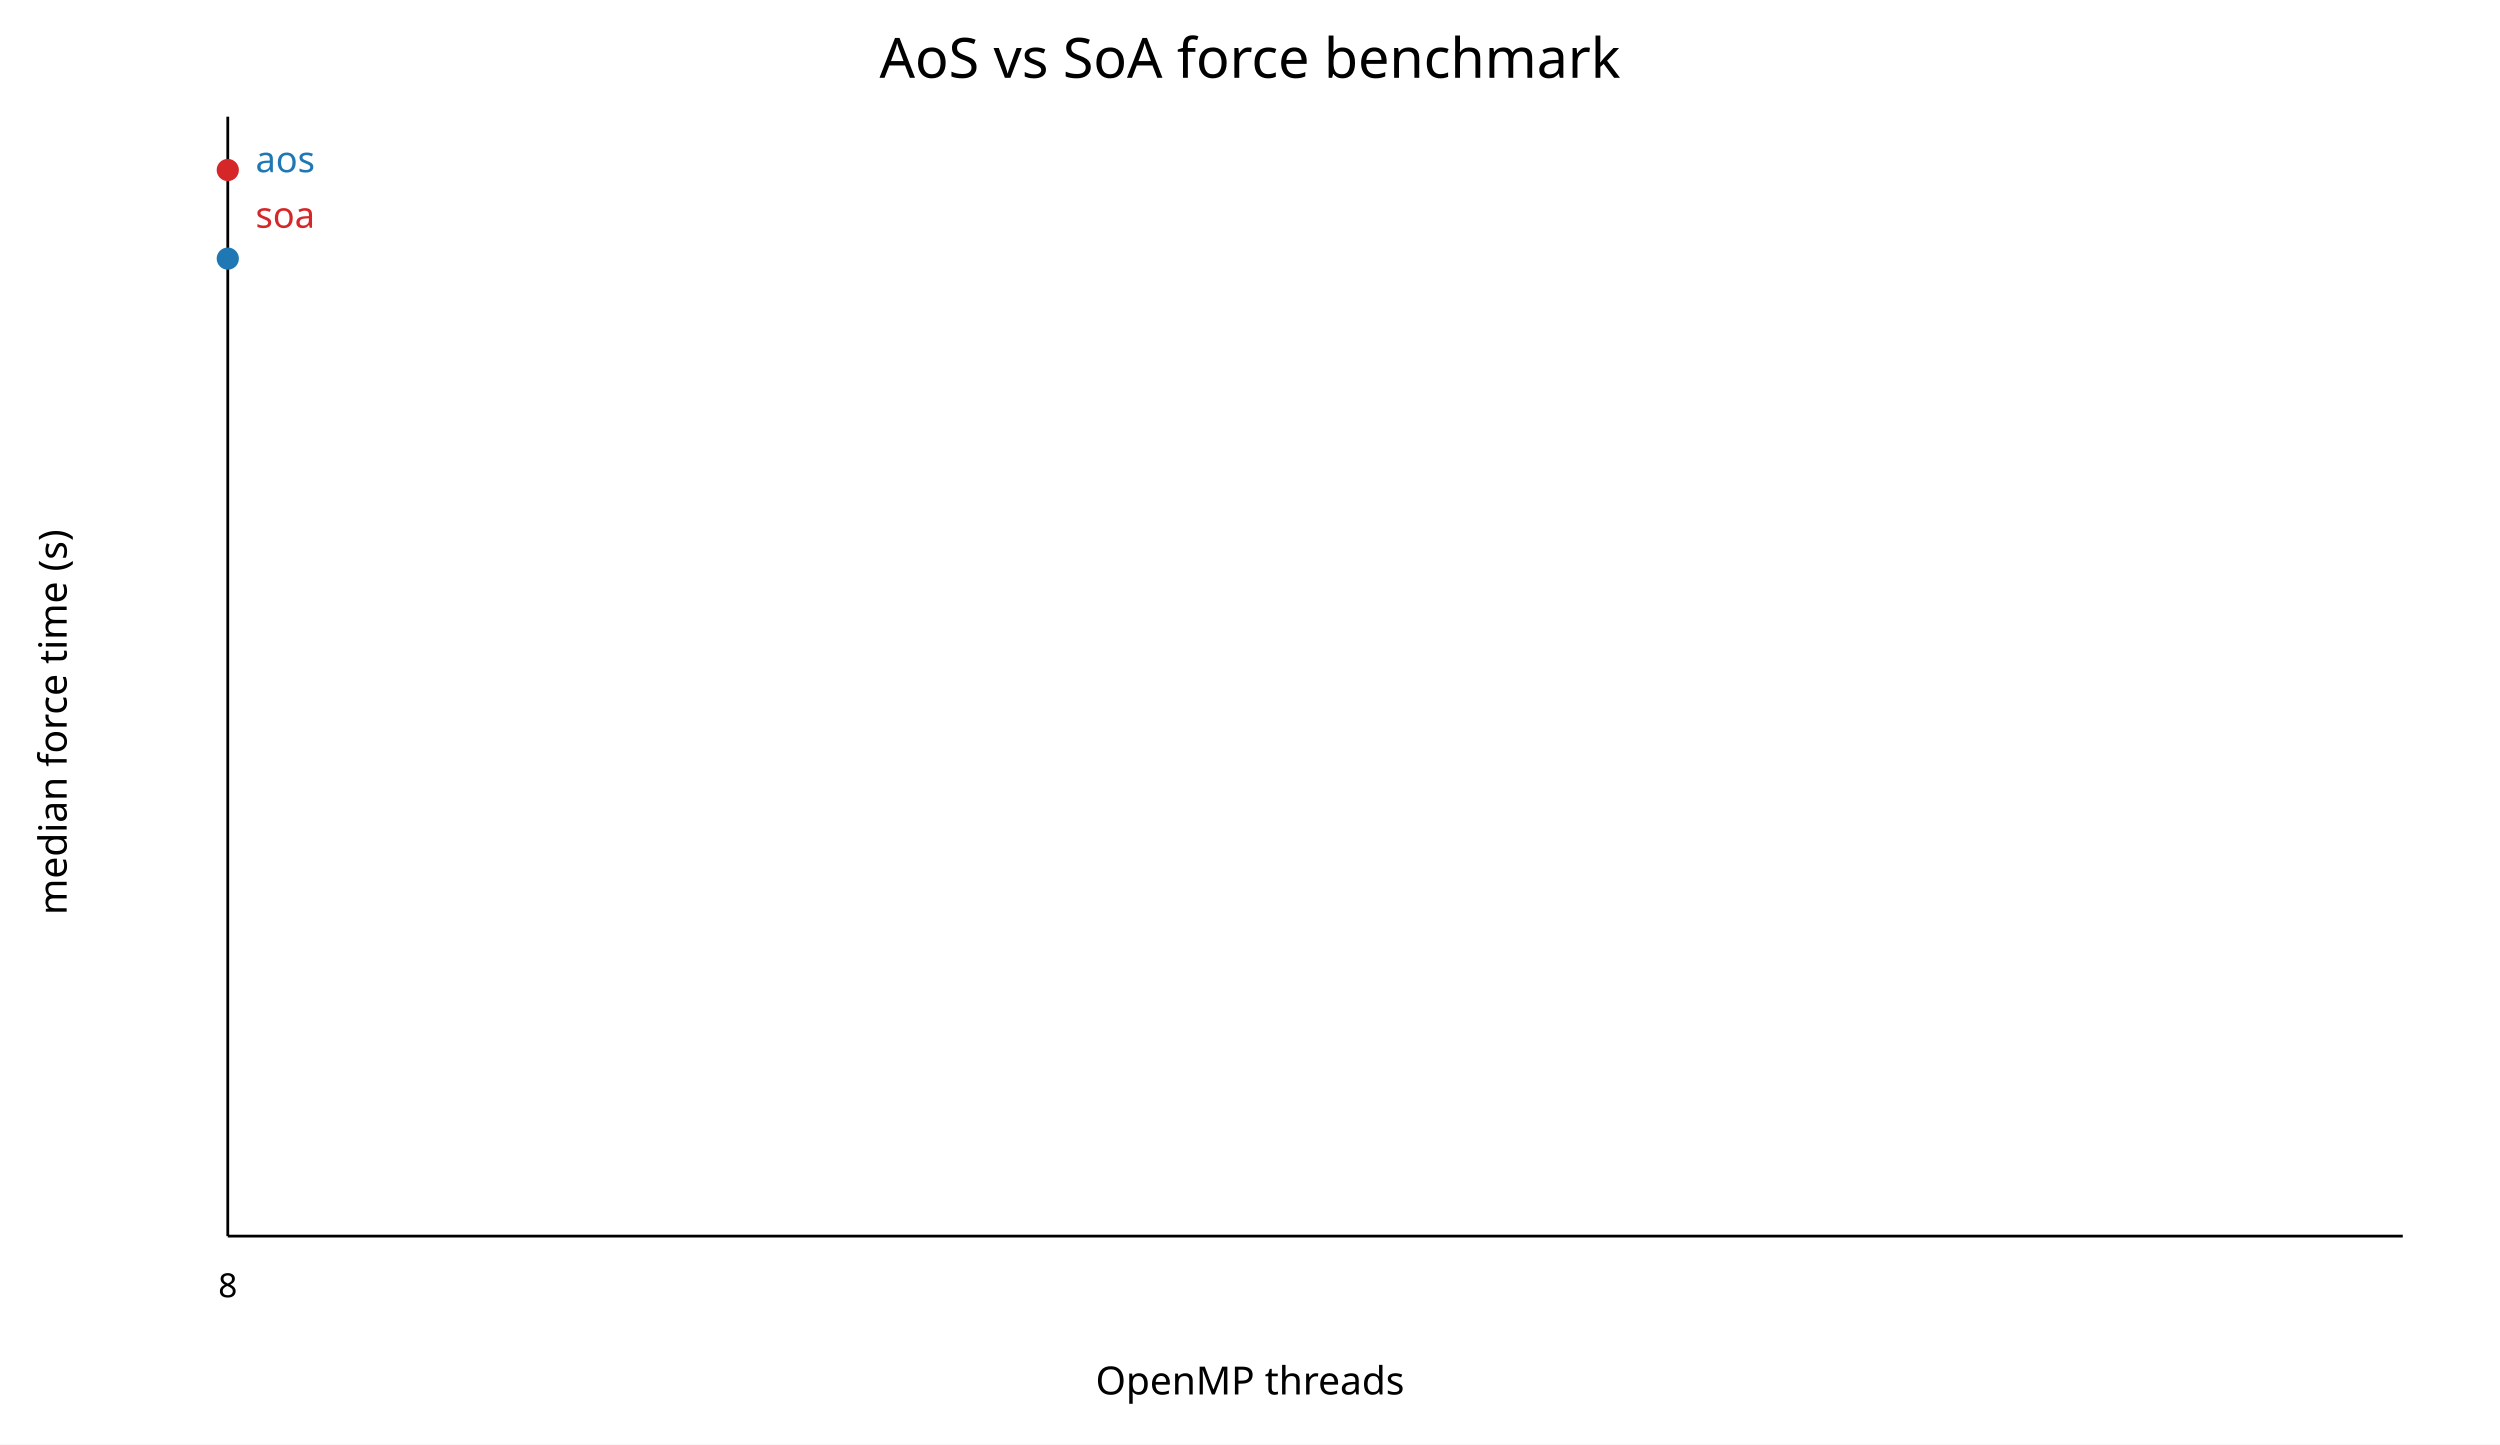
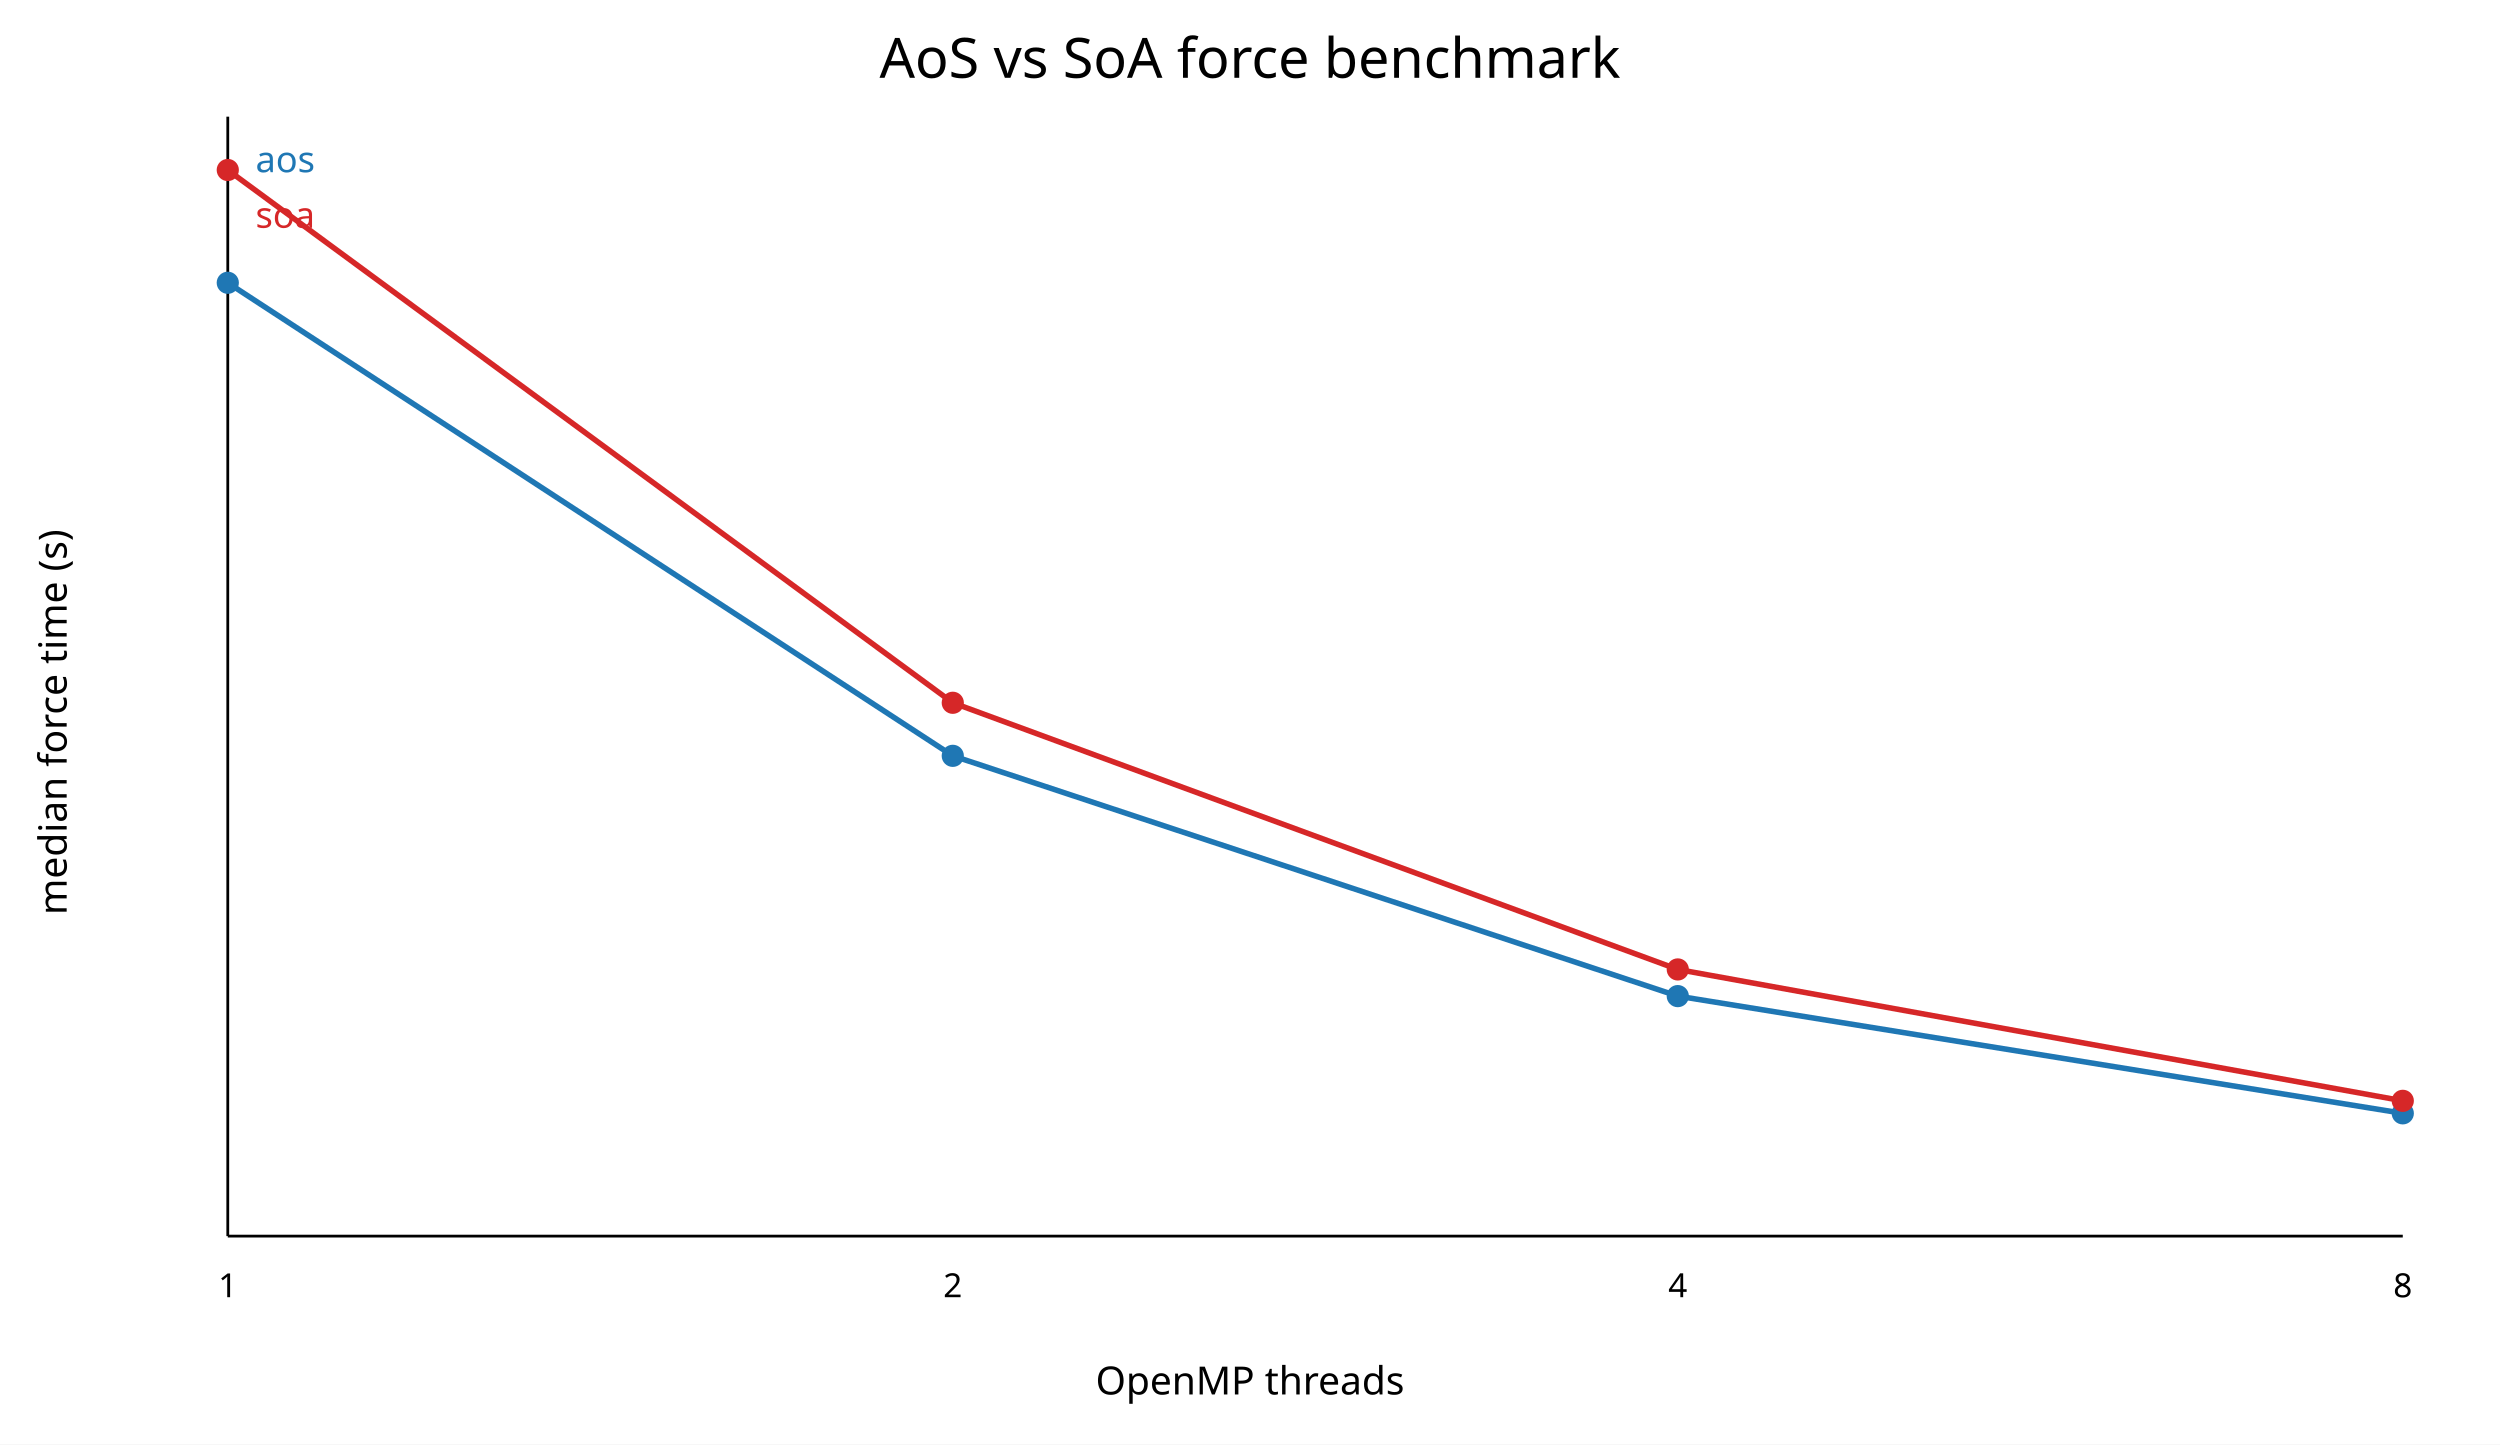
<svg xmlns="http://www.w3.org/2000/svg" width="900" height="520" viewBox="0 0 900 520">
  <rect width="100%" height="100%" fill="white" />
  <text x="450.0" y="28" text-anchor="middle" font-family="sans-serif" font-size="20">AoS vs SoA force benchmark</text>
  <line x1="82" y1="445" x2="865" y2="445" stroke="black" />
  <line x1="82" y1="42" x2="82" y2="445" stroke="black" />
  <text x="450.0" y="502" text-anchor="middle" font-family="sans-serif" font-size="14">OpenMP threads</text>
  <text transform="translate(24,260.0) rotate(-90)" text-anchor="middle" font-family="sans-serif" font-size="14">median force time (s)</text>
-   <polyline points="82.0,93.1" fill="none" stroke="#1f77b4" stroke-width="2" />
-   <circle cx="82.0" cy="93.1" r="4" fill="#1f77b4" />
+   <polyline points="82.0,101.8 343.0,272.1 604.0,358.6 865.0,400.8" fill="none" stroke="#1f77b4" stroke-width="2" />
+   <circle cx="82.0" cy="101.8" r="4" fill="#1f77b4" />
+   <circle cx="343.0" cy="272.1" r="4" fill="#1f77b4" />
+   <circle cx="604.0" cy="358.6" r="4" fill="#1f77b4" />
+   <circle cx="865.0" cy="400.8" r="4" fill="#1f77b4" />
  <text x="92" y="62" font-family="sans-serif" font-size="13" fill="#1f77b4">aos</text>
-   <polyline points="82.0,61.2" fill="none" stroke="#d62728" stroke-width="2" />
+   <polyline points="82.0,61.2 343.0,253.0 604.0,349.0 865.0,396.3" fill="none" stroke="#d62728" stroke-width="2" />
  <circle cx="82.0" cy="61.2" r="4" fill="#d62728" />
+   <circle cx="343.0" cy="253.0" r="4" fill="#d62728" />
+   <circle cx="604.0" cy="349.0" r="4" fill="#d62728" />
+   <circle cx="865.0" cy="396.3" r="4" fill="#d62728" />
  <text x="92" y="82" font-family="sans-serif" font-size="13" fill="#d62728">soa</text>
-   <text x="82.0" y="467" text-anchor="middle" font-family="sans-serif" font-size="12">8</text>
+   <text x="82.0" y="467" text-anchor="middle" font-family="sans-serif" font-size="12">1</text>
+   <text x="343.0" y="467" text-anchor="middle" font-family="sans-serif" font-size="12">2</text>
+   <text x="604.0" y="467" text-anchor="middle" font-family="sans-serif" font-size="12">4</text>
+   <text x="865.0" y="467" text-anchor="middle" font-family="sans-serif" font-size="12">8</text>
</svg>
